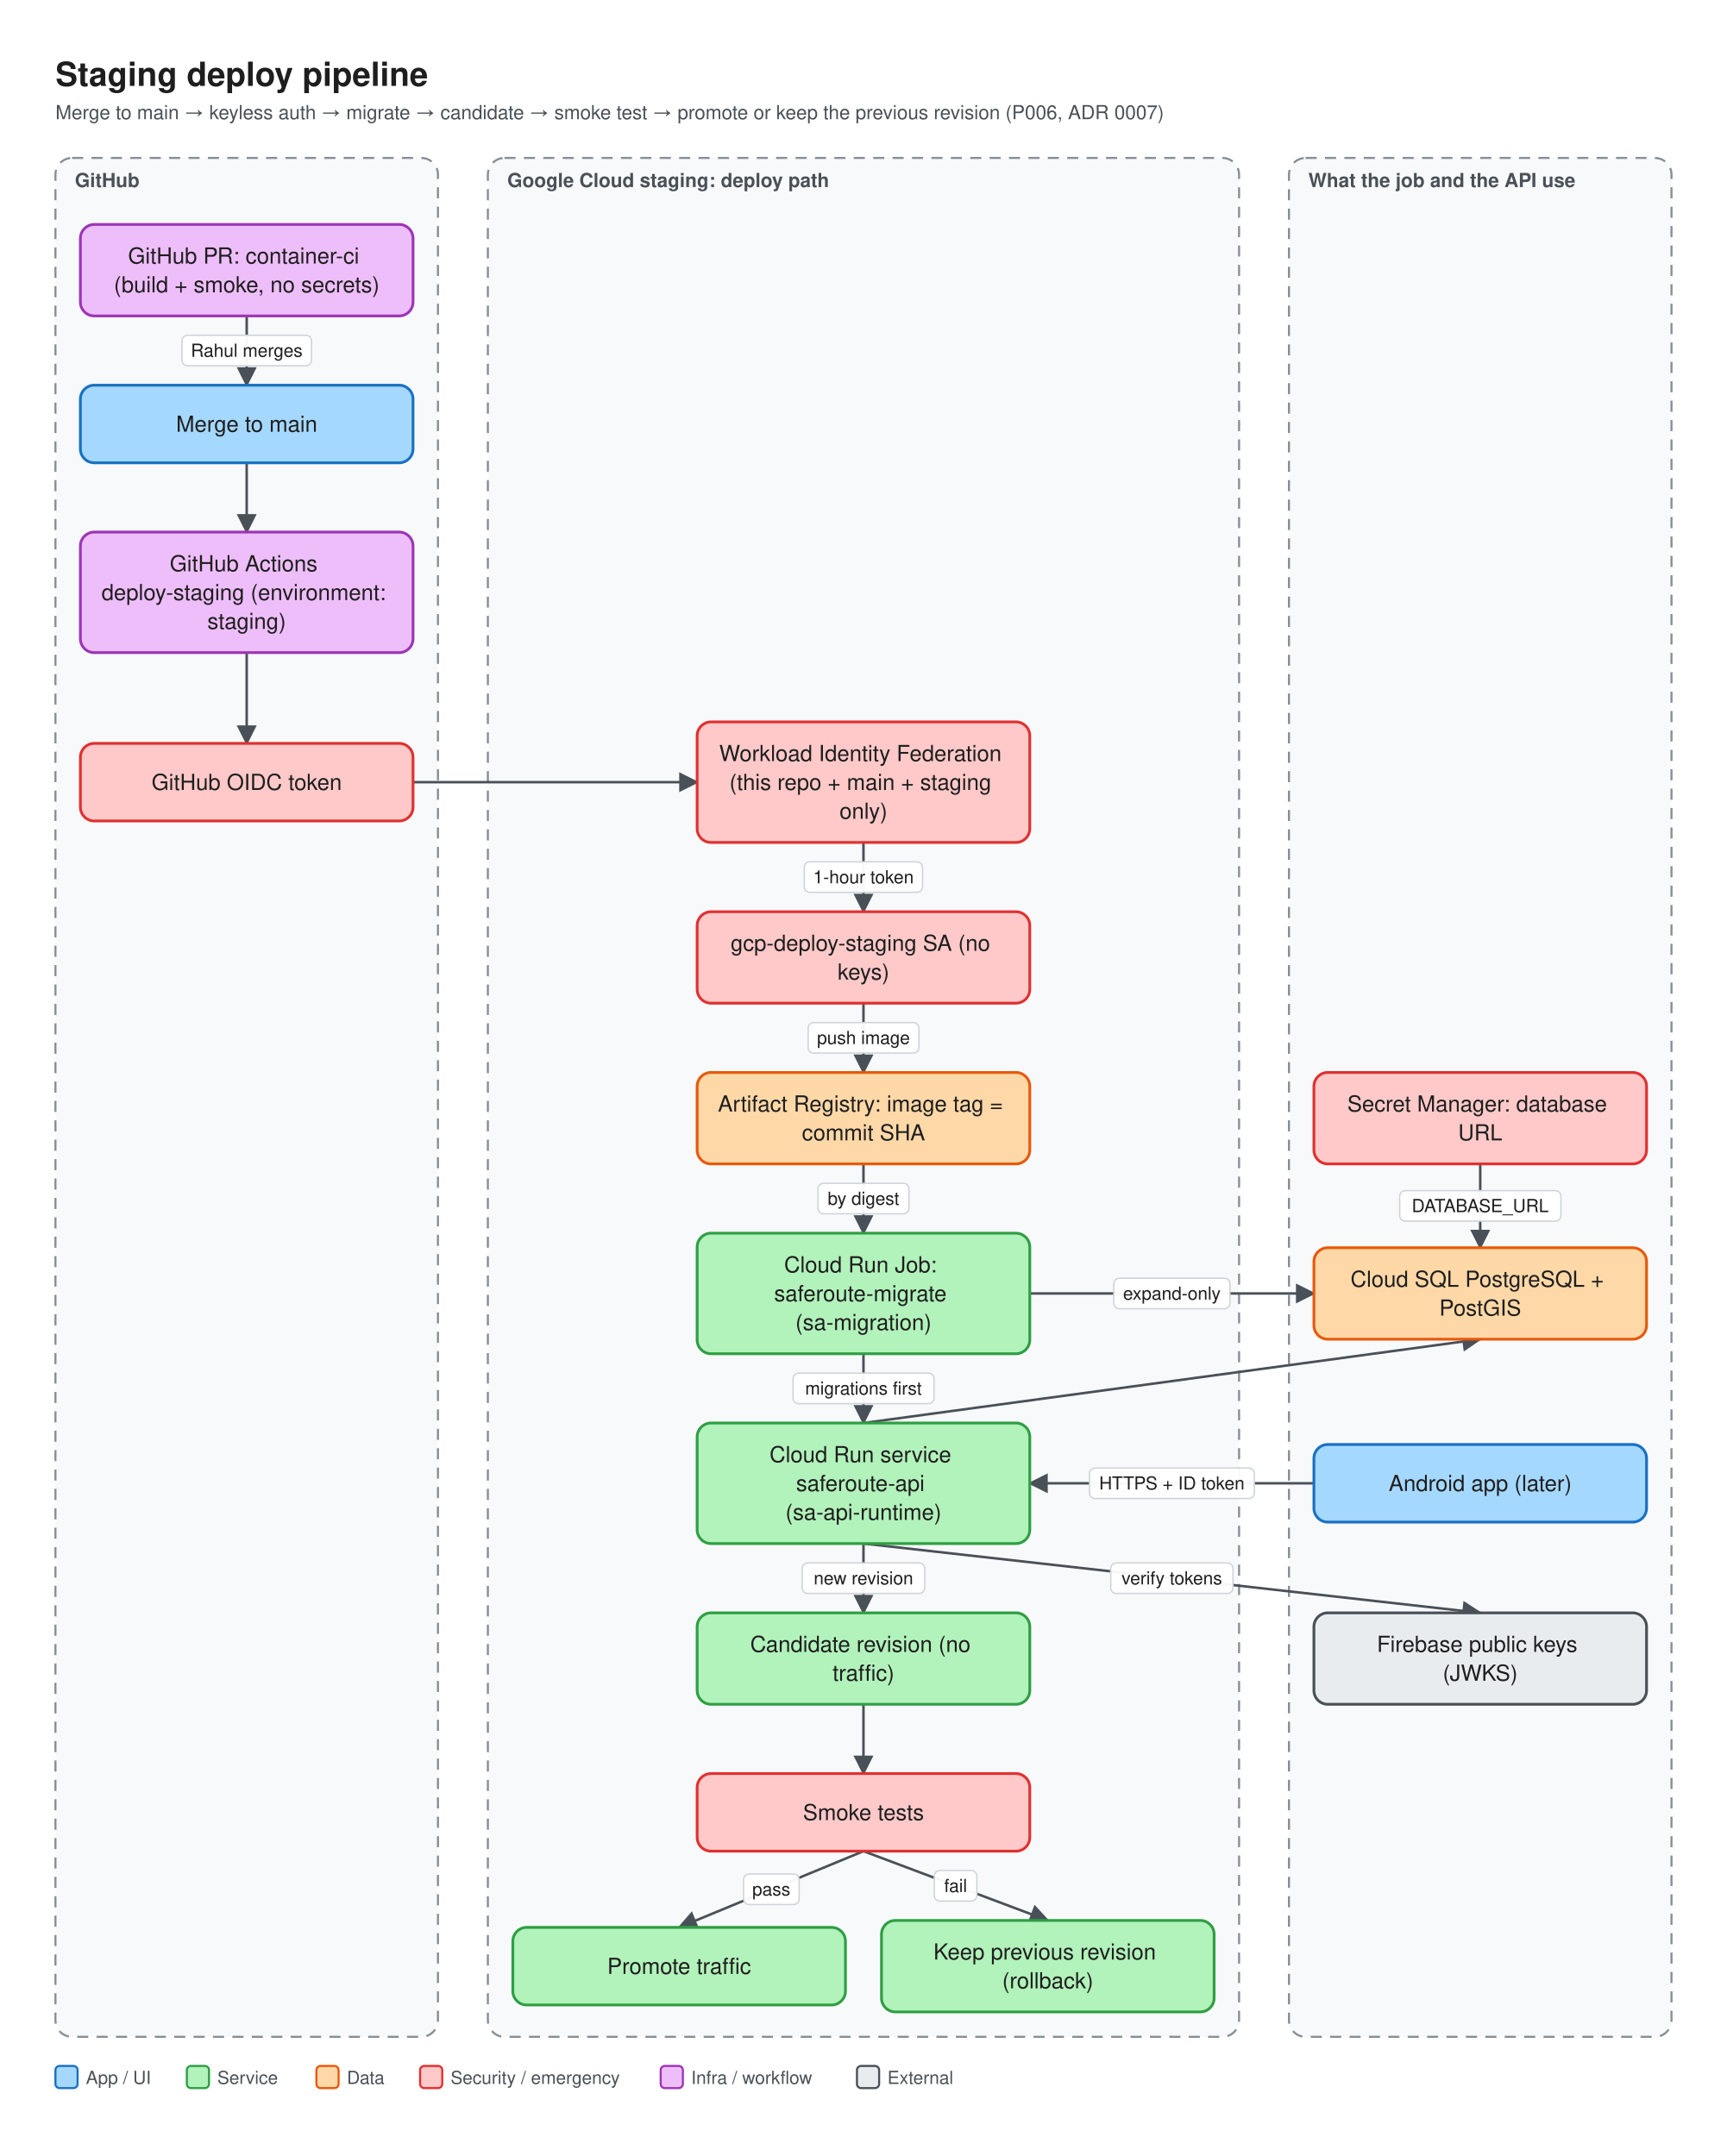
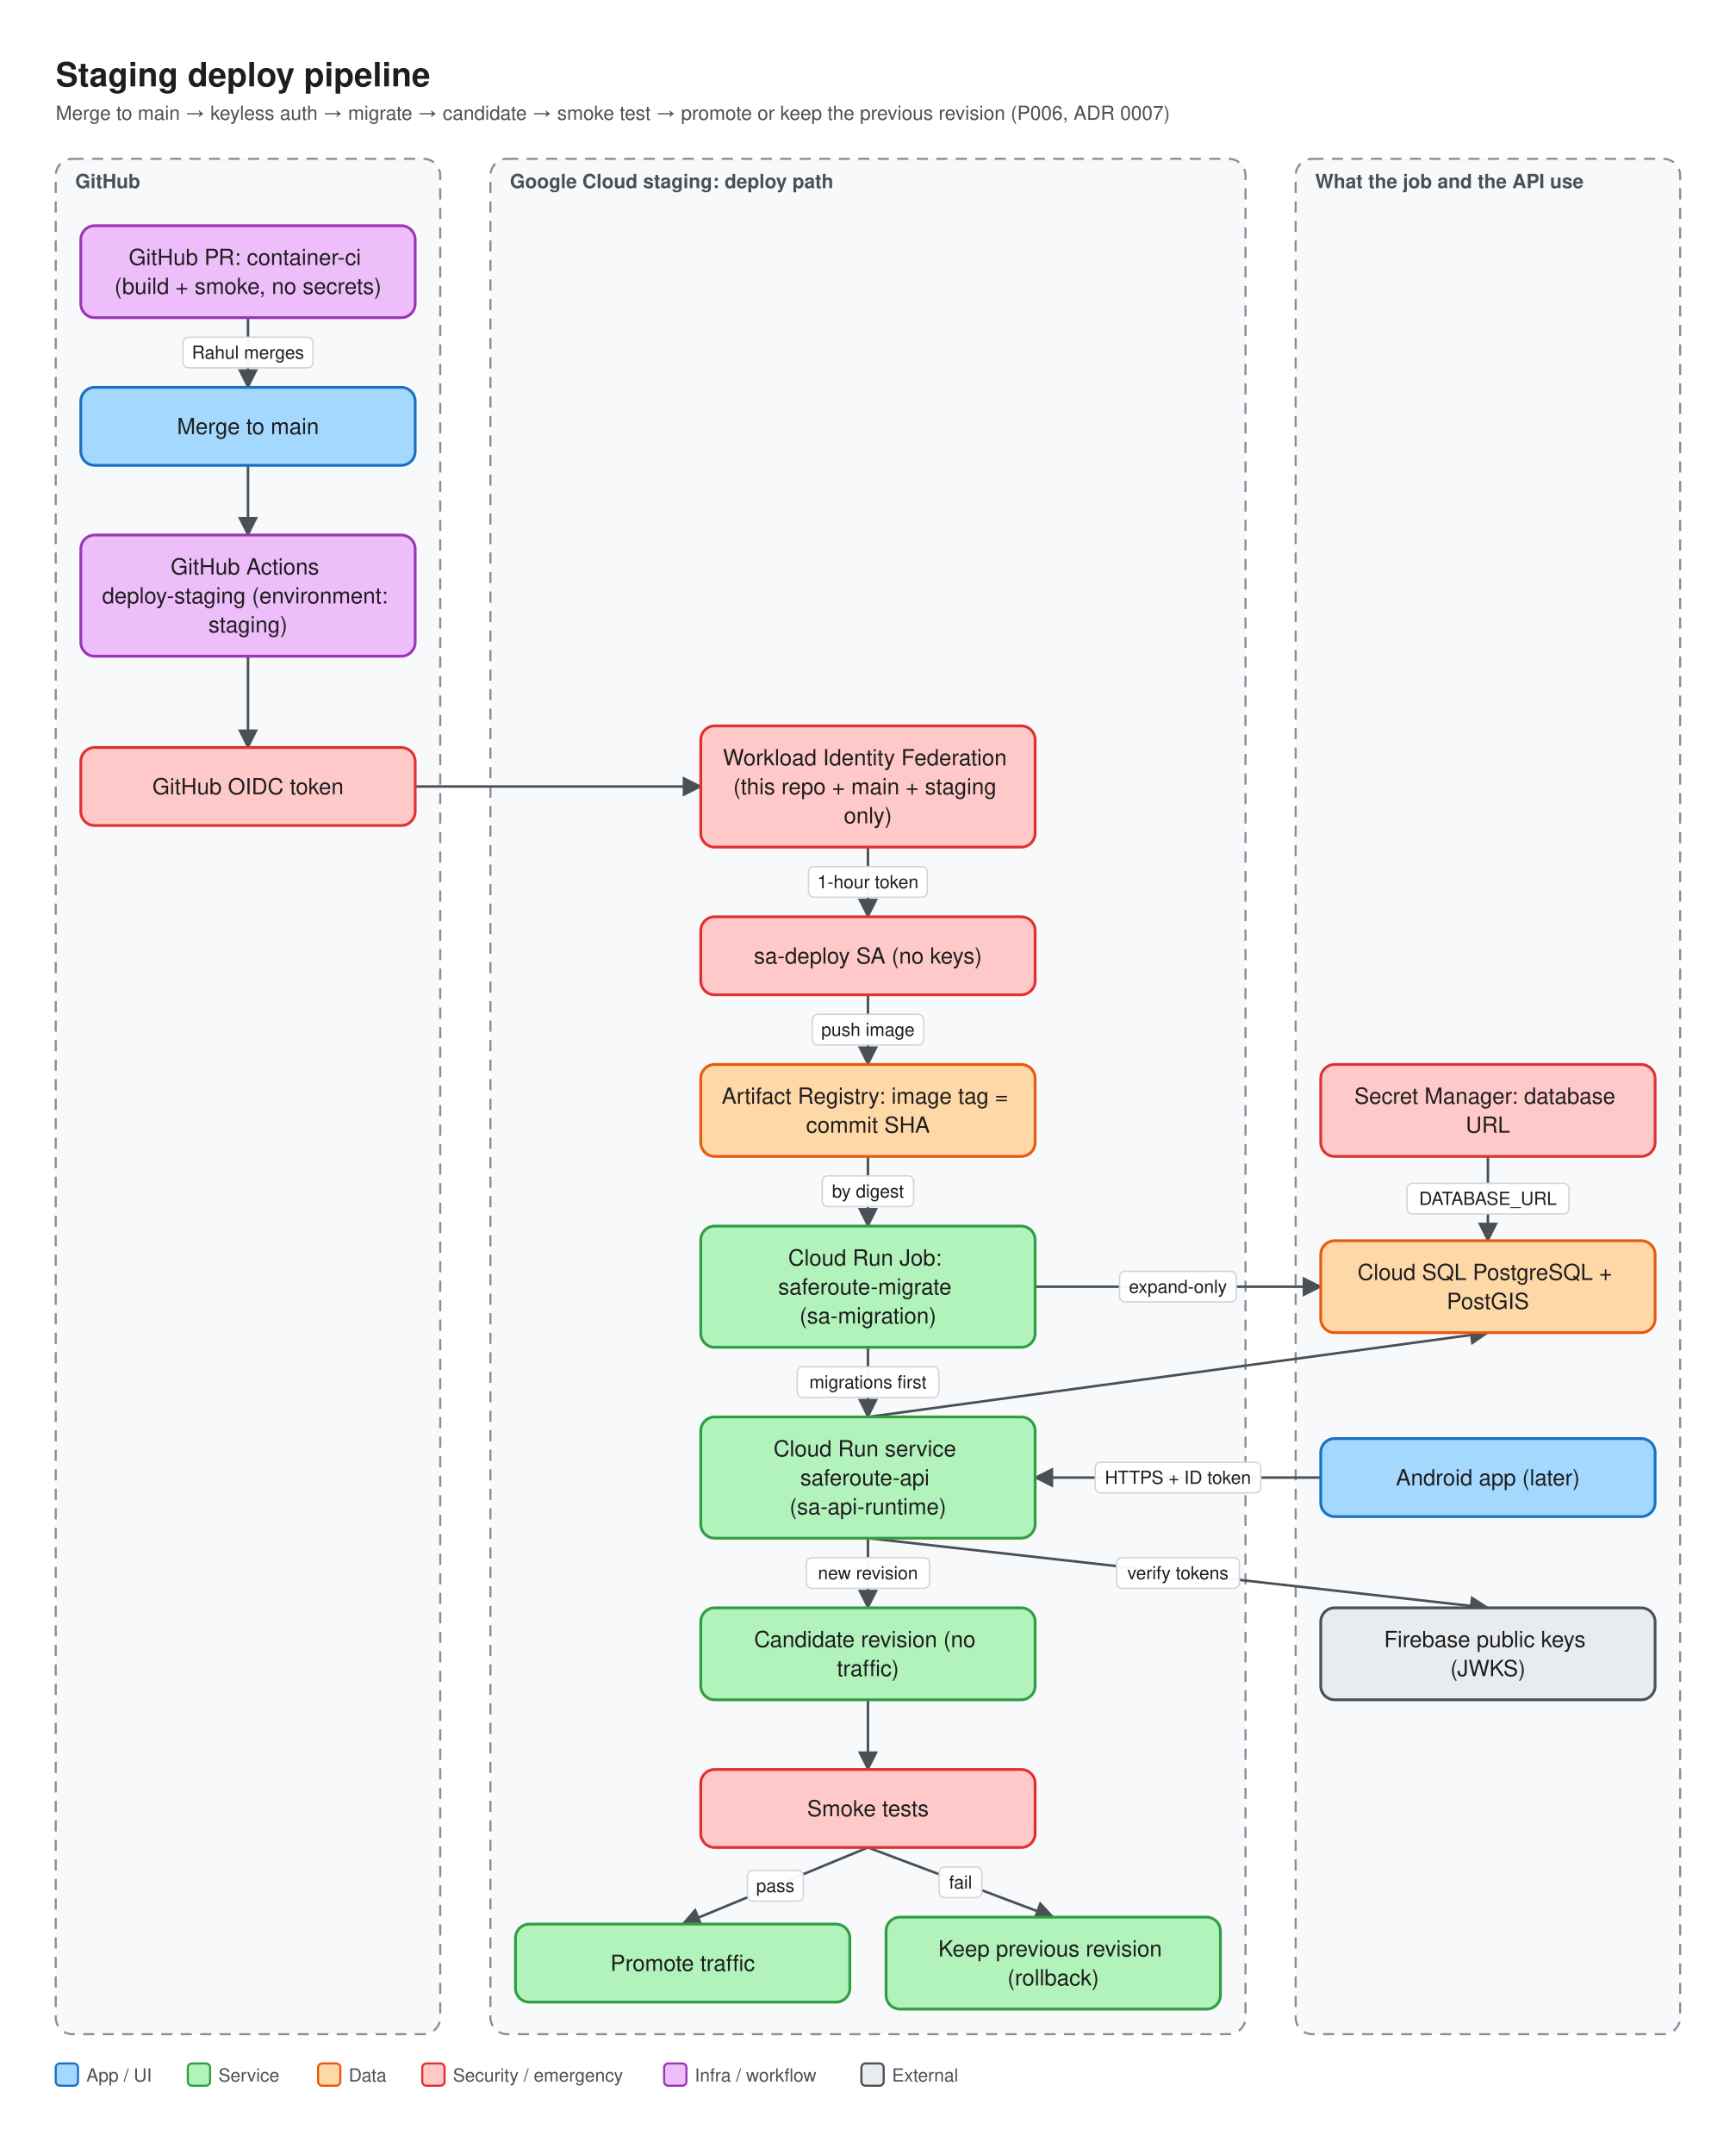
- <svg xmlns="http://www.w3.org/2000/svg" width="1246" height="1556" viewBox="0 0 1246 1556" font-family="Helvetica, Arial, sans-serif">
+ <svg xmlns="http://www.w3.org/2000/svg" width="1246" height="1546" viewBox="0 0 1246 1546" font-family="Helvetica, Arial, sans-serif">
  <defs>
    <marker id="arrow" viewBox="0 0 10 10" refX="9" refY="5" markerWidth="8" markerHeight="8" orient="auto">
      <path d="M0,0 L10,5 L0,10 z" fill="#495057" />
    </marker>
  </defs>
  <rect width="100%" height="100%" fill="#ffffff" />
  <text x="40" y="62" font-size="24" font-weight="700" fill="#1e1e1e">Staging deploy pipeline</text>
  <text x="40" y="86" font-size="14" fill="#495057">Merge to main → keyless auth → migrate → candidate → smoke test → promote or keep the previous revision (P006, ADR 0007)</text>
-   <rect x="40" y="114" width="276" height="1356" rx="12" fill="#f8f9fa" stroke="#868e96" stroke-width="1.5" stroke-dasharray="8 6" />
+   <rect x="40" y="114" width="276" height="1346" rx="12" fill="#f8f9fa" stroke="#868e96" stroke-width="1.5" stroke-dasharray="8 6" />
  <text x="54" y="135" font-size="14" font-weight="700" fill="#495057">GitHub</text>
-   <rect x="352" y="114" width="542" height="1356" rx="12" fill="#f8f9fa" stroke="#868e96" stroke-width="1.5" stroke-dasharray="8 6" />
+   <rect x="352" y="114" width="542" height="1346" rx="12" fill="#f8f9fa" stroke="#868e96" stroke-width="1.5" stroke-dasharray="8 6" />
  <text x="366" y="135" font-size="14" font-weight="700" fill="#495057">Google Cloud staging: deploy path</text>
-   <rect x="930" y="114" width="276" height="1356" rx="12" fill="#f8f9fa" stroke="#868e96" stroke-width="1.5" stroke-dasharray="8 6" />
+   <rect x="930" y="114" width="276" height="1346" rx="12" fill="#f8f9fa" stroke="#868e96" stroke-width="1.5" stroke-dasharray="8 6" />
  <text x="944" y="135" font-size="14" font-weight="700" fill="#495057">What the job and the API use</text>
  <line x1="178" y1="228" x2="178" y2="278" stroke="#495057" stroke-width="1.8" marker-end="url(#arrow)" />
  <line x1="178" y1="334" x2="178" y2="384" stroke="#495057" stroke-width="1.8" marker-end="url(#arrow)" />
  <line x1="178" y1="471" x2="178" y2="536.5" stroke="#495057" stroke-width="1.8" marker-end="url(#arrow)" />
  <line x1="298" y1="564.5" x2="503" y2="564.5" stroke="#495057" stroke-width="1.8" marker-end="url(#arrow)" />
  <line x1="623" y1="608" x2="623" y2="658" stroke="#495057" stroke-width="1.8" marker-end="url(#arrow)" />
-   <line x1="623" y1="724" x2="623" y2="774" stroke="#495057" stroke-width="1.8" marker-end="url(#arrow)" />
-   <line x1="623" y1="840" x2="623" y2="890" stroke="#495057" stroke-width="1.8" marker-end="url(#arrow)" />
-   <line x1="623" y1="977" x2="623" y2="1027" stroke="#495057" stroke-width="1.8" marker-end="url(#arrow)" />
-   <line x1="623" y1="1114" x2="623" y2="1164" stroke="#495057" stroke-width="1.8" marker-end="url(#arrow)" />
-   <line x1="623" y1="1230" x2="623" y2="1280" stroke="#495057" stroke-width="1.8" marker-end="url(#arrow)" />
-   <line x1="623" y1="1336" x2="490" y2="1391" stroke="#495057" stroke-width="1.8" marker-end="url(#arrow)" />
-   <line x1="623" y1="1336" x2="756" y2="1386" stroke="#495057" stroke-width="1.8" marker-end="url(#arrow)" />
-   <line x1="1068" y1="840" x2="1068" y2="900.5" stroke="#495057" stroke-width="1.8" marker-end="url(#arrow)" />
-   <line x1="743" y1="933.5" x2="948" y2="933.5" stroke="#495057" stroke-width="1.8" marker-end="url(#arrow)" />
-   <line x1="623" y1="1027" x2="1068" y2="966.5" stroke="#495057" stroke-width="1.8" marker-end="url(#arrow)" />
-   <line x1="948" y1="1070.5" x2="743" y2="1070.5" stroke="#495057" stroke-width="1.8" marker-end="url(#arrow)" />
-   <line x1="623" y1="1114" x2="1068" y2="1164" stroke="#495057" stroke-width="1.8" marker-end="url(#arrow)" />
+   <line x1="623" y1="714" x2="623" y2="764" stroke="#495057" stroke-width="1.8" marker-end="url(#arrow)" />
+   <line x1="623" y1="830" x2="623" y2="880" stroke="#495057" stroke-width="1.8" marker-end="url(#arrow)" />
+   <line x1="623" y1="967" x2="623" y2="1017" stroke="#495057" stroke-width="1.8" marker-end="url(#arrow)" />
+   <line x1="623" y1="1104" x2="623" y2="1154" stroke="#495057" stroke-width="1.8" marker-end="url(#arrow)" />
+   <line x1="623" y1="1220" x2="623" y2="1270" stroke="#495057" stroke-width="1.8" marker-end="url(#arrow)" />
+   <line x1="623" y1="1326" x2="490" y2="1381" stroke="#495057" stroke-width="1.8" marker-end="url(#arrow)" />
+   <line x1="623" y1="1326" x2="756" y2="1376" stroke="#495057" stroke-width="1.8" marker-end="url(#arrow)" />
+   <line x1="1068" y1="830" x2="1068" y2="890.5" stroke="#495057" stroke-width="1.8" marker-end="url(#arrow)" />
+   <line x1="743" y1="923.5" x2="948" y2="923.5" stroke="#495057" stroke-width="1.8" marker-end="url(#arrow)" />
+   <line x1="623" y1="1017" x2="1068" y2="956.5" stroke="#495057" stroke-width="1.8" marker-end="url(#arrow)" />
+   <line x1="948" y1="1060.5" x2="743" y2="1060.5" stroke="#495057" stroke-width="1.8" marker-end="url(#arrow)" />
+   <line x1="623" y1="1104" x2="1068" y2="1154" stroke="#495057" stroke-width="1.8" marker-end="url(#arrow)" />
  <rect x="58" y="162" width="240" height="66" rx="10" fill="#eebefa" stroke="#9c36b5" stroke-width="2" />
  <text x="178" font-size="16" fill="#1e1e1e" text-anchor="middle">
    <tspan x="178" y="190.2">GitHub PR: container-ci</tspan>
    <tspan x="178" y="211">(build + smoke, no secrets)</tspan>
  </text>
  <rect x="58" y="278" width="240" height="56" rx="10" fill="#a5d8ff" stroke="#1971c2" stroke-width="2" />
  <text x="178" font-size="16" fill="#1e1e1e" text-anchor="middle">
    <tspan x="178" y="311.6">Merge to main</tspan>
  </text>
  <rect x="58" y="384" width="240" height="87" rx="10" fill="#eebefa" stroke="#9c36b5" stroke-width="2" />
  <text x="178" font-size="16" fill="#1e1e1e" text-anchor="middle">
    <tspan x="178" y="412.3">GitHub Actions</tspan>
    <tspan x="178" y="433.1">deploy-staging (environment:</tspan>
    <tspan x="178" y="453.9">staging)</tspan>
  </text>
  <rect x="58" y="536.5" width="240" height="56" rx="10" fill="#ffc9c9" stroke="#e03131" stroke-width="2" />
  <text x="178" font-size="16" fill="#1e1e1e" text-anchor="middle">
    <tspan x="178" y="570.1">GitHub OIDC token</tspan>
  </text>
  <rect x="503" y="521" width="240" height="87" rx="10" fill="#ffc9c9" stroke="#e03131" stroke-width="2" />
  <text x="623" font-size="16" fill="#1e1e1e" text-anchor="middle">
    <tspan x="623" y="549.3">Workload Identity Federation</tspan>
    <tspan x="623" y="570.1">(this repo + main + staging</tspan>
    <tspan x="623" y="590.9">only)</tspan>
  </text>
-   <rect x="503" y="658" width="240" height="66" rx="10" fill="#ffc9c9" stroke="#e03131" stroke-width="2" />
+   <rect x="503" y="658" width="240" height="56" rx="10" fill="#ffc9c9" stroke="#e03131" stroke-width="2" />
  <text x="623" font-size="16" fill="#1e1e1e" text-anchor="middle">
-     <tspan x="623" y="686.2">gcp-deploy-staging SA (no</tspan>
-     <tspan x="623" y="707">keys)</tspan>
+     <tspan x="623" y="691.6">sa-deploy SA (no keys)</tspan>
  </text>
-   <rect x="503" y="774" width="240" height="66" rx="10" fill="#ffd8a8" stroke="#e8590c" stroke-width="2" />
+   <rect x="503" y="764" width="240" height="66" rx="10" fill="#ffd8a8" stroke="#e8590c" stroke-width="2" />
  <text x="623" font-size="16" fill="#1e1e1e" text-anchor="middle">
-     <tspan x="623" y="802.2">Artifact Registry: image tag =</tspan>
-     <tspan x="623" y="823">commit SHA</tspan>
+     <tspan x="623" y="792.2">Artifact Registry: image tag =</tspan>
+     <tspan x="623" y="813">commit SHA</tspan>
  </text>
-   <rect x="503" y="890" width="240" height="87" rx="10" fill="#b2f2bb" stroke="#2f9e44" stroke-width="2" />
+   <rect x="503" y="880" width="240" height="87" rx="10" fill="#b2f2bb" stroke="#2f9e44" stroke-width="2" />
  <text x="623" font-size="16" fill="#1e1e1e" text-anchor="middle">
-     <tspan x="623" y="918.3">Cloud Run Job:</tspan>
-     <tspan x="623" y="939.1">saferoute-migrate</tspan>
-     <tspan x="623" y="959.9">(sa-migration)</tspan>
+     <tspan x="623" y="908.3">Cloud Run Job:</tspan>
+     <tspan x="623" y="929.1">saferoute-migrate</tspan>
+     <tspan x="623" y="949.9">(sa-migration)</tspan>
  </text>
-   <rect x="503" y="1027" width="240" height="87" rx="10" fill="#b2f2bb" stroke="#2f9e44" stroke-width="2" />
+   <rect x="503" y="1017" width="240" height="87" rx="10" fill="#b2f2bb" stroke="#2f9e44" stroke-width="2" />
  <text x="623" font-size="16" fill="#1e1e1e" text-anchor="middle">
-     <tspan x="623" y="1055.3">Cloud Run service</tspan>
-     <tspan x="623" y="1076.1">saferoute-api</tspan>
-     <tspan x="623" y="1096.9">(sa-api-runtime)</tspan>
+     <tspan x="623" y="1045.3">Cloud Run service</tspan>
+     <tspan x="623" y="1066.1">saferoute-api</tspan>
+     <tspan x="623" y="1086.9">(sa-api-runtime)</tspan>
  </text>
-   <rect x="503" y="1164" width="240" height="66" rx="10" fill="#b2f2bb" stroke="#2f9e44" stroke-width="2" />
+   <rect x="503" y="1154" width="240" height="66" rx="10" fill="#b2f2bb" stroke="#2f9e44" stroke-width="2" />
  <text x="623" font-size="16" fill="#1e1e1e" text-anchor="middle">
-     <tspan x="623" y="1192.2">Candidate revision (no</tspan>
-     <tspan x="623" y="1213">traffic)</tspan>
+     <tspan x="623" y="1182.2">Candidate revision (no</tspan>
+     <tspan x="623" y="1203">traffic)</tspan>
  </text>
-   <rect x="503" y="1280" width="240" height="56" rx="10" fill="#ffc9c9" stroke="#e03131" stroke-width="2" />
+   <rect x="503" y="1270" width="240" height="56" rx="10" fill="#ffc9c9" stroke="#e03131" stroke-width="2" />
  <text x="623" font-size="16" fill="#1e1e1e" text-anchor="middle">
-     <tspan x="623" y="1313.6">Smoke tests</tspan>
+     <tspan x="623" y="1303.6">Smoke tests</tspan>
  </text>
-   <rect x="370" y="1391" width="240" height="56" rx="10" fill="#b2f2bb" stroke="#2f9e44" stroke-width="2" />
+   <rect x="370" y="1381" width="240" height="56" rx="10" fill="#b2f2bb" stroke="#2f9e44" stroke-width="2" />
  <text x="490" font-size="16" fill="#1e1e1e" text-anchor="middle">
-     <tspan x="490" y="1424.6">Promote traffic</tspan>
+     <tspan x="490" y="1414.6">Promote traffic</tspan>
  </text>
-   <rect x="636" y="1386" width="240" height="66" rx="10" fill="#b2f2bb" stroke="#2f9e44" stroke-width="2" />
+   <rect x="636" y="1376" width="240" height="66" rx="10" fill="#b2f2bb" stroke="#2f9e44" stroke-width="2" />
  <text x="756" font-size="16" fill="#1e1e1e" text-anchor="middle">
-     <tspan x="756" y="1414.2">Keep previous revision</tspan>
-     <tspan x="756" y="1435">(rollback)</tspan>
+     <tspan x="756" y="1404.2">Keep previous revision</tspan>
+     <tspan x="756" y="1425">(rollback)</tspan>
  </text>
-   <rect x="948" y="774" width="240" height="66" rx="10" fill="#ffc9c9" stroke="#e03131" stroke-width="2" />
+   <rect x="948" y="764" width="240" height="66" rx="10" fill="#ffc9c9" stroke="#e03131" stroke-width="2" />
  <text x="1068" font-size="16" fill="#1e1e1e" text-anchor="middle">
-     <tspan x="1068" y="802.2">Secret Manager: database</tspan>
-     <tspan x="1068" y="823">URL</tspan>
+     <tspan x="1068" y="792.2">Secret Manager: database</tspan>
+     <tspan x="1068" y="813">URL</tspan>
  </text>
-   <rect x="948" y="900.5" width="240" height="66" rx="10" fill="#ffd8a8" stroke="#e8590c" stroke-width="2" />
+   <rect x="948" y="890.5" width="240" height="66" rx="10" fill="#ffd8a8" stroke="#e8590c" stroke-width="2" />
  <text x="1068" font-size="16" fill="#1e1e1e" text-anchor="middle">
-     <tspan x="1068" y="928.7">Cloud SQL PostgreSQL +</tspan>
-     <tspan x="1068" y="949.5">PostGIS</tspan>
+     <tspan x="1068" y="918.7">Cloud SQL PostgreSQL +</tspan>
+     <tspan x="1068" y="939.5">PostGIS</tspan>
  </text>
-   <rect x="948" y="1042.5" width="240" height="56" rx="10" fill="#a5d8ff" stroke="#1971c2" stroke-width="2" />
+   <rect x="948" y="1032.5" width="240" height="56" rx="10" fill="#a5d8ff" stroke="#1971c2" stroke-width="2" />
  <text x="1068" font-size="16" fill="#1e1e1e" text-anchor="middle">
-     <tspan x="1068" y="1076.1">Android app (later)</tspan>
+     <tspan x="1068" y="1066.1">Android app (later)</tspan>
  </text>
-   <rect x="948" y="1164" width="240" height="66" rx="10" fill="#e9ecef" stroke="#495057" stroke-width="2" />
+   <rect x="948" y="1154" width="240" height="66" rx="10" fill="#e9ecef" stroke="#495057" stroke-width="2" />
  <text x="1068" font-size="16" fill="#1e1e1e" text-anchor="middle">
-     <tspan x="1068" y="1192.2">Firebase public keys</tspan>
-     <tspan x="1068" y="1213">(JWKS)</tspan>
+     <tspan x="1068" y="1182.2">Firebase public keys</tspan>
+     <tspan x="1068" y="1203">(JWKS)</tspan>
  </text>
  <rect x="131.3" y="242" width="93.4" height="22" rx="4" fill="#ffffff" fill-opacity="0.95" stroke="#ced4da" stroke-width="1" />
  <text x="178" y="257.5" font-size="13" fill="#1e1e1e" text-anchor="middle">Rahul merges</text>
  <rect x="580.3" y="622" width="85.3" height="22" rx="4" fill="#ffffff" fill-opacity="0.95" stroke="#ced4da" stroke-width="1" />
  <text x="623" y="637.5" font-size="13" fill="#1e1e1e" text-anchor="middle">1-hour token</text>
-   <rect x="583.1" y="738" width="79.9" height="22" rx="4" fill="#ffffff" fill-opacity="0.95" stroke="#ced4da" stroke-width="1" />
-   <text x="623" y="753.5" font-size="13" fill="#1e1e1e" text-anchor="middle">push image</text>
-   <rect x="590.2" y="854" width="65.6" height="22" rx="4" fill="#ffffff" fill-opacity="0.95" stroke="#ced4da" stroke-width="1" />
-   <text x="623" y="869.5" font-size="13" fill="#1e1e1e" text-anchor="middle">by digest</text>
-   <rect x="572.2" y="991" width="101.7" height="22" rx="4" fill="#ffffff" fill-opacity="0.95" stroke="#ced4da" stroke-width="1" />
-   <text x="623" y="1006.5" font-size="13" fill="#1e1e1e" text-anchor="middle">migrations first</text>
-   <rect x="578.8" y="1128" width="88.4" height="22" rx="4" fill="#ffffff" fill-opacity="0.95" stroke="#ced4da" stroke-width="1" />
-   <text x="623" y="1143.5" font-size="13" fill="#1e1e1e" text-anchor="middle">new revision</text>
-   <rect x="536.5" y="1352.5" width="40.1" height="22" rx="4" fill="#ffffff" fill-opacity="0.95" stroke="#ced4da" stroke-width="1" />
-   <text x="556.5" y="1368" font-size="13" fill="#1e1e1e" text-anchor="middle">pass</text>
-   <rect x="674.1" y="1350" width="30.7" height="22" rx="4" fill="#ffffff" fill-opacity="0.95" stroke="#ced4da" stroke-width="1" />
-   <text x="689.5" y="1365.5" font-size="13" fill="#1e1e1e" text-anchor="middle">fail</text>
-   <rect x="1009.9" y="859.3" width="116.3" height="22" rx="4" fill="#ffffff" fill-opacity="0.95" stroke="#ced4da" stroke-width="1" />
-   <text x="1068" y="874.8" font-size="13" fill="#1e1e1e" text-anchor="middle">DATABASE_URL</text>
-   <rect x="803.6" y="922.5" width="83.8" height="22" rx="4" fill="#ffffff" fill-opacity="0.95" stroke="#ced4da" stroke-width="1" />
-   <text x="845.5" y="938" font-size="13" fill="#1e1e1e" text-anchor="middle">expand-only</text>
-   <rect x="786.1" y="1059.5" width="118.9" height="22" rx="4" fill="#ffffff" fill-opacity="0.95" stroke="#ced4da" stroke-width="1" />
-   <text x="845.5" y="1075" font-size="13" fill="#1e1e1e" text-anchor="middle">HTTPS + ID token</text>
-   <rect x="801.4" y="1128" width="88.2" height="22" rx="4" fill="#ffffff" fill-opacity="0.95" stroke="#ced4da" stroke-width="1" />
-   <text x="845.5" y="1143.5" font-size="13" fill="#1e1e1e" text-anchor="middle">verify tokens</text>
-   <rect x="40" y="1491" width="16" height="16" rx="3" fill="#a5d8ff" stroke="#1971c2" stroke-width="1.5" />
-   <text x="62" y="1504" font-size="13" fill="#495057">App / UI</text>
-   <rect x="134.8" y="1491" width="16" height="16" rx="3" fill="#b2f2bb" stroke="#2f9e44" stroke-width="1.5" />
-   <text x="156.8" y="1504" font-size="13" fill="#495057">Service</text>
-   <rect x="228.3" y="1491" width="16" height="16" rx="3" fill="#ffd8a8" stroke="#e8590c" stroke-width="1.5" />
-   <text x="250.3" y="1504" font-size="13" fill="#495057">Data</text>
-   <rect x="303.1" y="1491" width="16" height="16" rx="3" fill="#ffc9c9" stroke="#e03131" stroke-width="1.5" />
-   <text x="325.1" y="1504" font-size="13" fill="#495057">Security / emergency</text>
-   <rect x="476.7" y="1491" width="16" height="16" rx="3" fill="#eebefa" stroke="#9c36b5" stroke-width="1.5" />
-   <text x="498.7" y="1504" font-size="13" fill="#495057">Infra / workflow</text>
-   <rect x="618.3" y="1491" width="16" height="16" rx="3" fill="#e9ecef" stroke="#495057" stroke-width="1.5" />
-   <text x="640.3" y="1504" font-size="13" fill="#495057">External</text>
+   <rect x="583.1" y="728" width="79.9" height="22" rx="4" fill="#ffffff" fill-opacity="0.95" stroke="#ced4da" stroke-width="1" />
+   <text x="623" y="743.5" font-size="13" fill="#1e1e1e" text-anchor="middle">push image</text>
+   <rect x="590.2" y="844" width="65.6" height="22" rx="4" fill="#ffffff" fill-opacity="0.95" stroke="#ced4da" stroke-width="1" />
+   <text x="623" y="859.5" font-size="13" fill="#1e1e1e" text-anchor="middle">by digest</text>
+   <rect x="572.2" y="981" width="101.7" height="22" rx="4" fill="#ffffff" fill-opacity="0.95" stroke="#ced4da" stroke-width="1" />
+   <text x="623" y="996.5" font-size="13" fill="#1e1e1e" text-anchor="middle">migrations first</text>
+   <rect x="578.8" y="1118" width="88.4" height="22" rx="4" fill="#ffffff" fill-opacity="0.95" stroke="#ced4da" stroke-width="1" />
+   <text x="623" y="1133.5" font-size="13" fill="#1e1e1e" text-anchor="middle">new revision</text>
+   <rect x="536.5" y="1342.5" width="40.1" height="22" rx="4" fill="#ffffff" fill-opacity="0.95" stroke="#ced4da" stroke-width="1" />
+   <text x="556.5" y="1358" font-size="13" fill="#1e1e1e" text-anchor="middle">pass</text>
+   <rect x="674.1" y="1340" width="30.7" height="22" rx="4" fill="#ffffff" fill-opacity="0.95" stroke="#ced4da" stroke-width="1" />
+   <text x="689.5" y="1355.5" font-size="13" fill="#1e1e1e" text-anchor="middle">fail</text>
+   <rect x="1009.9" y="849.3" width="116.3" height="22" rx="4" fill="#ffffff" fill-opacity="0.95" stroke="#ced4da" stroke-width="1" />
+   <text x="1068" y="864.8" font-size="13" fill="#1e1e1e" text-anchor="middle">DATABASE_URL</text>
+   <rect x="803.6" y="912.5" width="83.8" height="22" rx="4" fill="#ffffff" fill-opacity="0.95" stroke="#ced4da" stroke-width="1" />
+   <text x="845.5" y="928" font-size="13" fill="#1e1e1e" text-anchor="middle">expand-only</text>
+   <rect x="786.1" y="1049.5" width="118.9" height="22" rx="4" fill="#ffffff" fill-opacity="0.95" stroke="#ced4da" stroke-width="1" />
+   <text x="845.5" y="1065" font-size="13" fill="#1e1e1e" text-anchor="middle">HTTPS + ID token</text>
+   <rect x="801.4" y="1118" width="88.2" height="22" rx="4" fill="#ffffff" fill-opacity="0.95" stroke="#ced4da" stroke-width="1" />
+   <text x="845.5" y="1133.5" font-size="13" fill="#1e1e1e" text-anchor="middle">verify tokens</text>
+   <rect x="40" y="1481" width="16" height="16" rx="3" fill="#a5d8ff" stroke="#1971c2" stroke-width="1.5" />
+   <text x="62" y="1494" font-size="13" fill="#495057">App / UI</text>
+   <rect x="134.8" y="1481" width="16" height="16" rx="3" fill="#b2f2bb" stroke="#2f9e44" stroke-width="1.5" />
+   <text x="156.8" y="1494" font-size="13" fill="#495057">Service</text>
+   <rect x="228.3" y="1481" width="16" height="16" rx="3" fill="#ffd8a8" stroke="#e8590c" stroke-width="1.5" />
+   <text x="250.3" y="1494" font-size="13" fill="#495057">Data</text>
+   <rect x="303.1" y="1481" width="16" height="16" rx="3" fill="#ffc9c9" stroke="#e03131" stroke-width="1.5" />
+   <text x="325.1" y="1494" font-size="13" fill="#495057">Security / emergency</text>
+   <rect x="476.7" y="1481" width="16" height="16" rx="3" fill="#eebefa" stroke="#9c36b5" stroke-width="1.5" />
+   <text x="498.7" y="1494" font-size="13" fill="#495057">Infra / workflow</text>
+   <rect x="618.3" y="1481" width="16" height="16" rx="3" fill="#e9ecef" stroke="#495057" stroke-width="1.5" />
+   <text x="640.3" y="1494" font-size="13" fill="#495057">External</text>
</svg>
